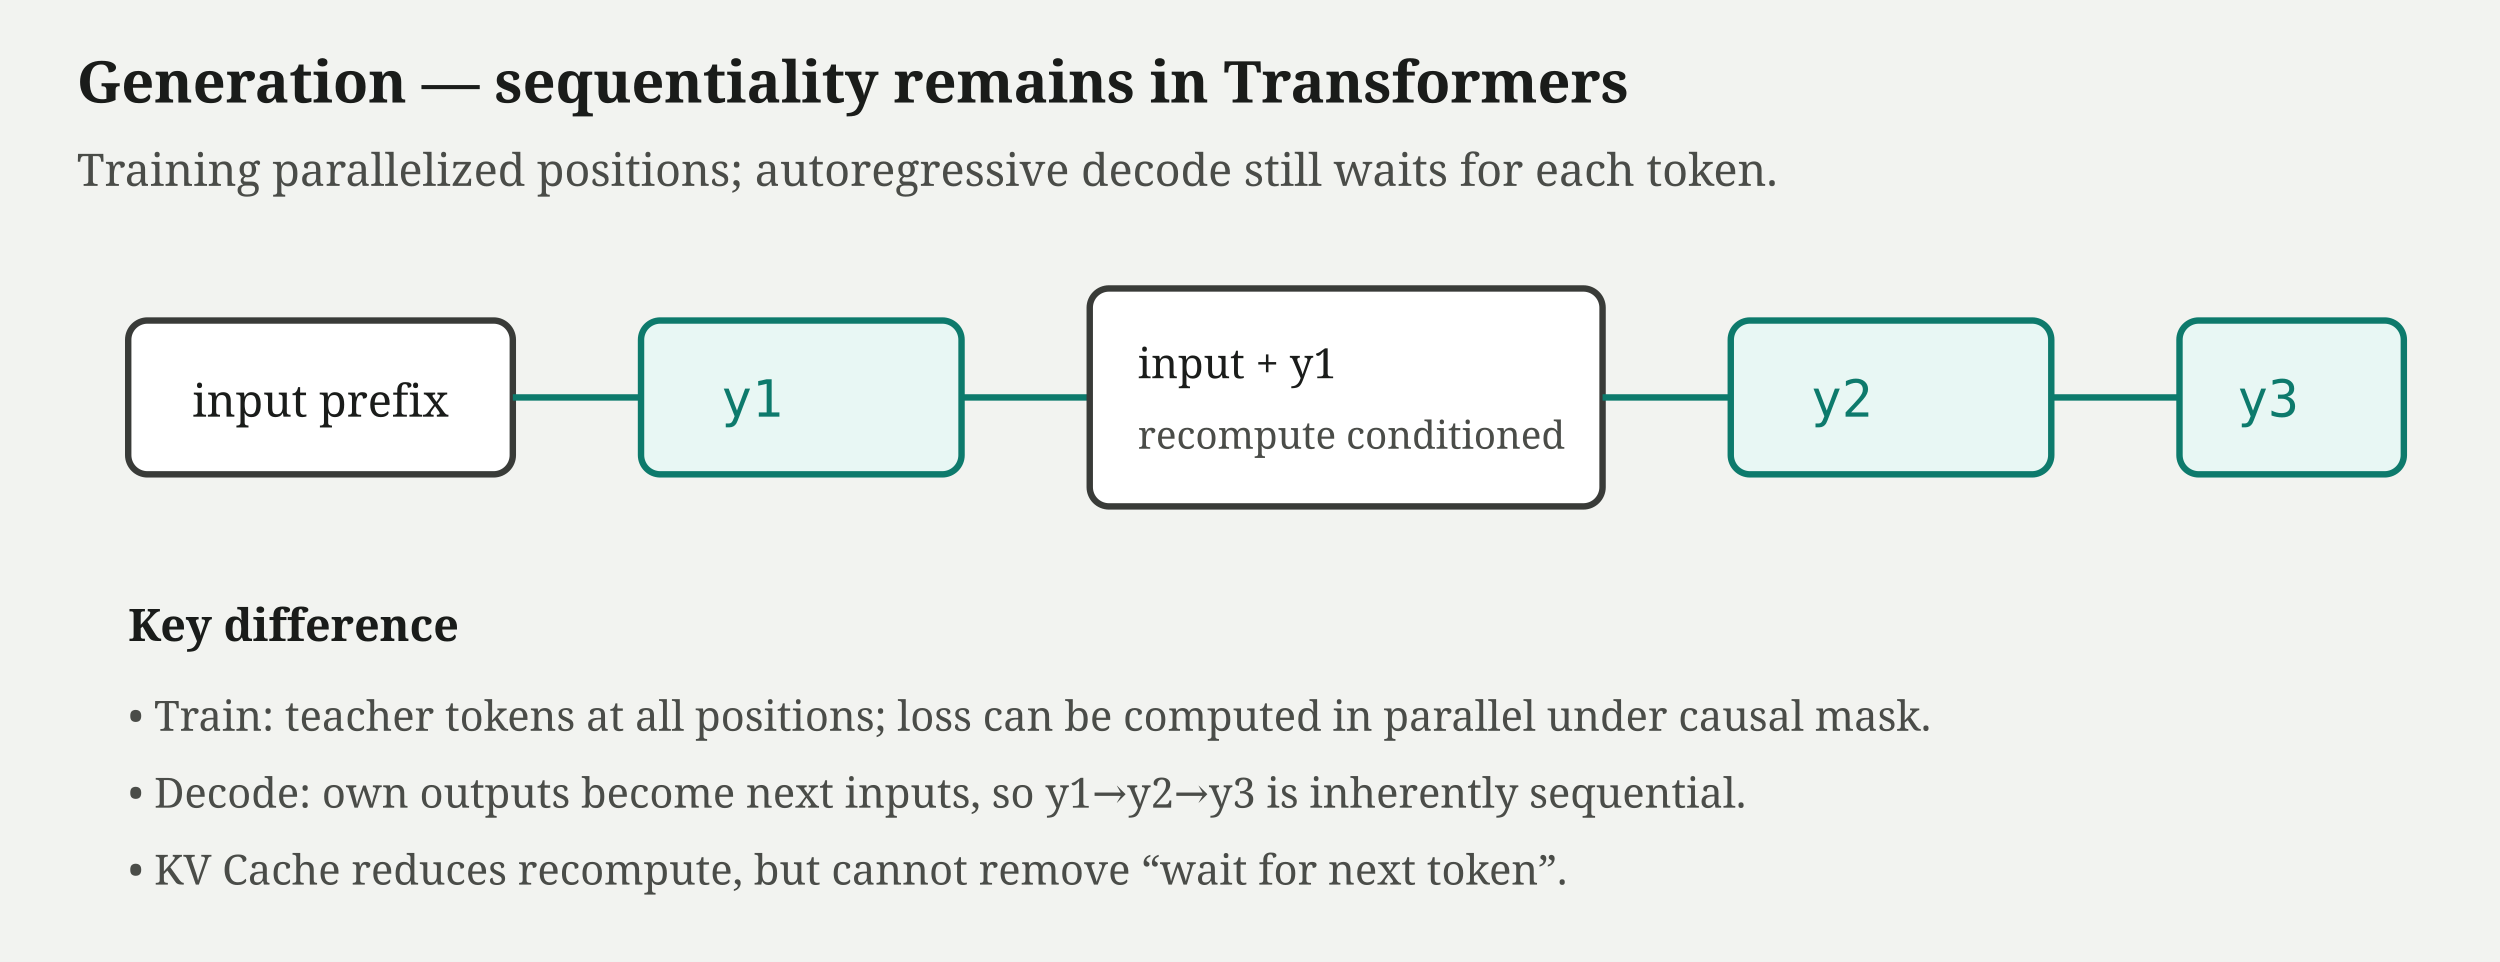
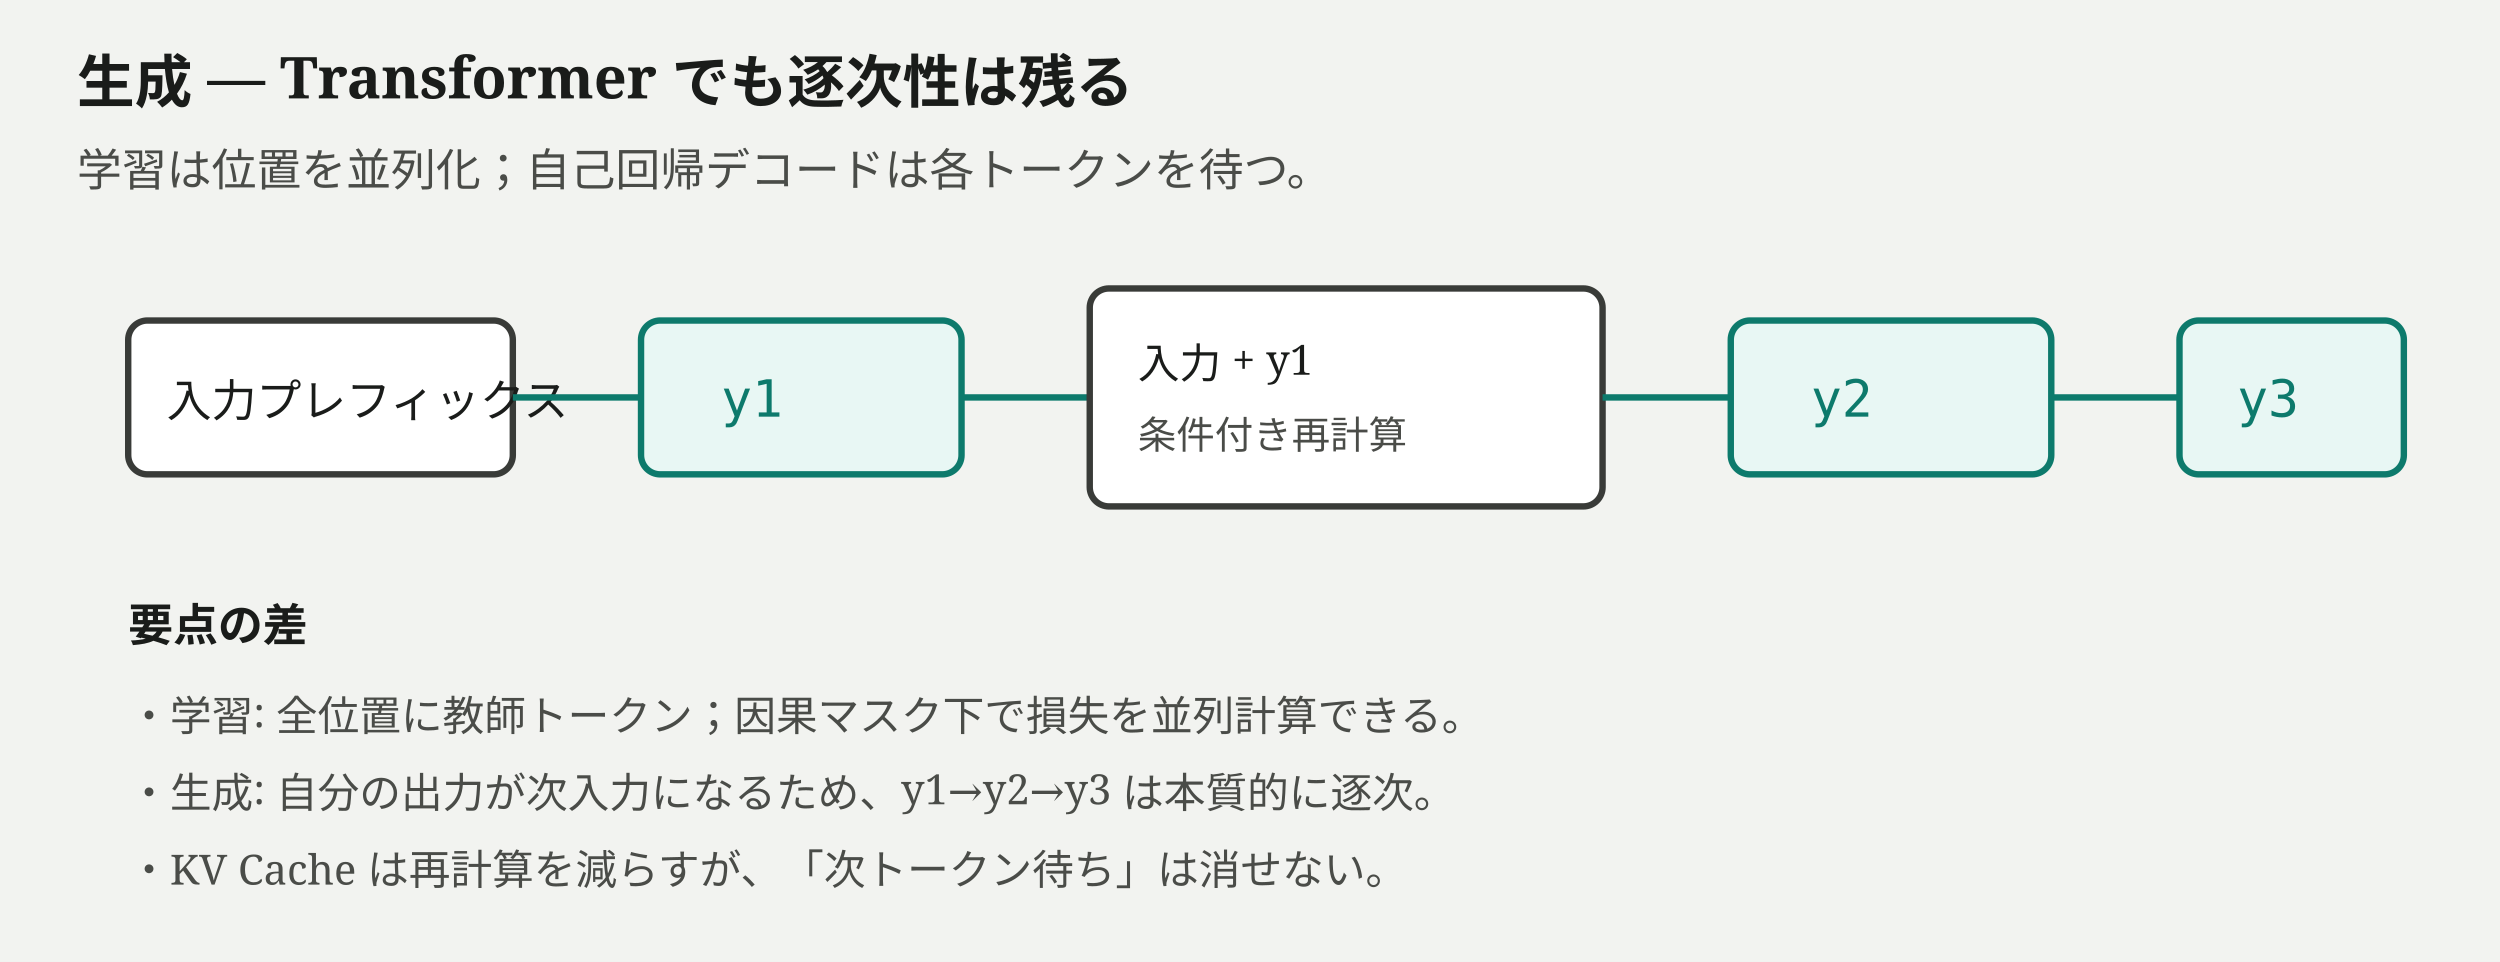
- <svg xmlns="http://www.w3.org/2000/svg" width="780" height="300" viewBox="0 0 780 300" role="img" aria-label="Decoding: autoregressive sequentiality remains">
+ <svg xmlns="http://www.w3.org/2000/svg" width="780" height="300" viewBox="0 0 780 300" role="img" aria-label="生成: 自己回帰の逐次性は残る">
  <rect width="780" height="300" fill="#f2f3f0" />
-   <text x="24" y="32" fill="#1a1c1a" font-family="Georgia, serif" font-size="18" font-weight="600">Generation — sequentiality remains in Transformers</text>
-   <text x="24" y="58" fill="#4a4c48" font-family="Georgia, serif" font-size="14">Training parallelized positions; autoregressive decode still waits for each token.</text>
+   <text x="24" y="32" fill="#1a1c1a" font-family="Georgia, serif" font-size="18" font-weight="600">生成 — Transformer でも逐次性は残る</text>
+   <text x="24" y="58" fill="#4a4c48" font-family="Georgia, serif" font-size="14">学習は位置を並列化；自己回帰デコードは各トークンを待つ。</text>
  <rect x="40" y="100" width="120" height="48" rx="6" fill="#fff" stroke="#393b38" stroke-width="2" />
-   <text x="60" y="130" fill="#1a1c1a" font-family="Georgia, serif" font-size="14">input prefix</text>
+   <text x="52" y="130" fill="#1a1c1a" font-family="Georgia, serif" font-size="14">入力プレフィックス</text>
  <path d="M160 124 H200" stroke="#0d7a6c" stroke-width="2" />
  <rect x="200" y="100" width="100" height="48" rx="6" fill="#e8f7f4" stroke="#0d7a6c" stroke-width="2" />
  <text x="225" y="130" fill="#0d7a6c" font-family="IBM Plex Mono, monospace" font-size="16">y1</text>
  <path d="M300 124 H340" stroke="#0d7a6c" stroke-width="2" />
  <rect x="340" y="90" width="160" height="68" rx="6" fill="#fff" stroke="#393b38" stroke-width="2" />
-   <text x="355" y="118" fill="#1a1c1a" font-family="Georgia, serif" font-size="13">input + y1</text>
-   <text x="355" y="140" fill="#4a4c48" font-family="Georgia, serif" font-size="12">recompute conditioned</text>
+   <text x="355" y="118" fill="#1a1c1a" font-family="Georgia, serif" font-size="13">入力 + y1</text>
+   <text x="355" y="140" fill="#4a4c48" font-family="Georgia, serif" font-size="12">条件付き再計算</text>
  <path d="M500 124 H540" stroke="#0d7a6c" stroke-width="2" />
  <rect x="540" y="100" width="100" height="48" rx="6" fill="#e8f7f4" stroke="#0d7a6c" stroke-width="2" />
  <text x="565" y="130" fill="#0d7a6c" font-family="IBM Plex Mono, monospace" font-size="16">y2</text>
  <path d="M640 124 H680" stroke="#0d7a6c" stroke-width="2" />
  <rect x="680" y="100" width="70" height="48" rx="6" fill="#e8f7f4" stroke="#0d7a6c" stroke-width="2" />
  <text x="698" y="130" fill="#0d7a6c" font-family="IBM Plex Mono, monospace" font-size="16">y3</text>
-   <text x="40" y="200" fill="#1a1c1a" font-family="Georgia, serif" font-size="14" font-weight="600">Key difference</text>
-   <text x="40" y="228" fill="#4a4c48" font-family="Georgia, serif" font-size="13">• Train: teacher tokens at all positions; loss can be computed in parallel under causal mask.</text>
-   <text x="40" y="252" fill="#4a4c48" font-family="Georgia, serif" font-size="13">• Decode: own outputs become next inputs, so y1→y2→y3 is inherently sequential.</text>
-   <text x="40" y="276" fill="#4a4c48" font-family="Georgia, serif" font-size="13">• KV Cache reduces recompute, but cannot remove “wait for next token”.</text>
+   <text x="40" y="200" fill="#1a1c1a" font-family="Georgia, serif" font-size="14" font-weight="600">要点の差</text>
+   <text x="40" y="228" fill="#4a4c48" font-family="Georgia, serif" font-size="13">・学習: 全位置に教師トークン；因果マスク下で損失を並列計算できる。</text>
+   <text x="40" y="252" fill="#4a4c48" font-family="Georgia, serif" font-size="13">・生成: 自分の出力が次入力になるため、y1→y2→y3 は本質的に逐次。</text>
+   <text x="40" y="276" fill="#4a4c48" font-family="Georgia, serif" font-size="13">・KV Cache は再計算を減らすが、「次トークン待ち」は消せない。</text>
</svg>
